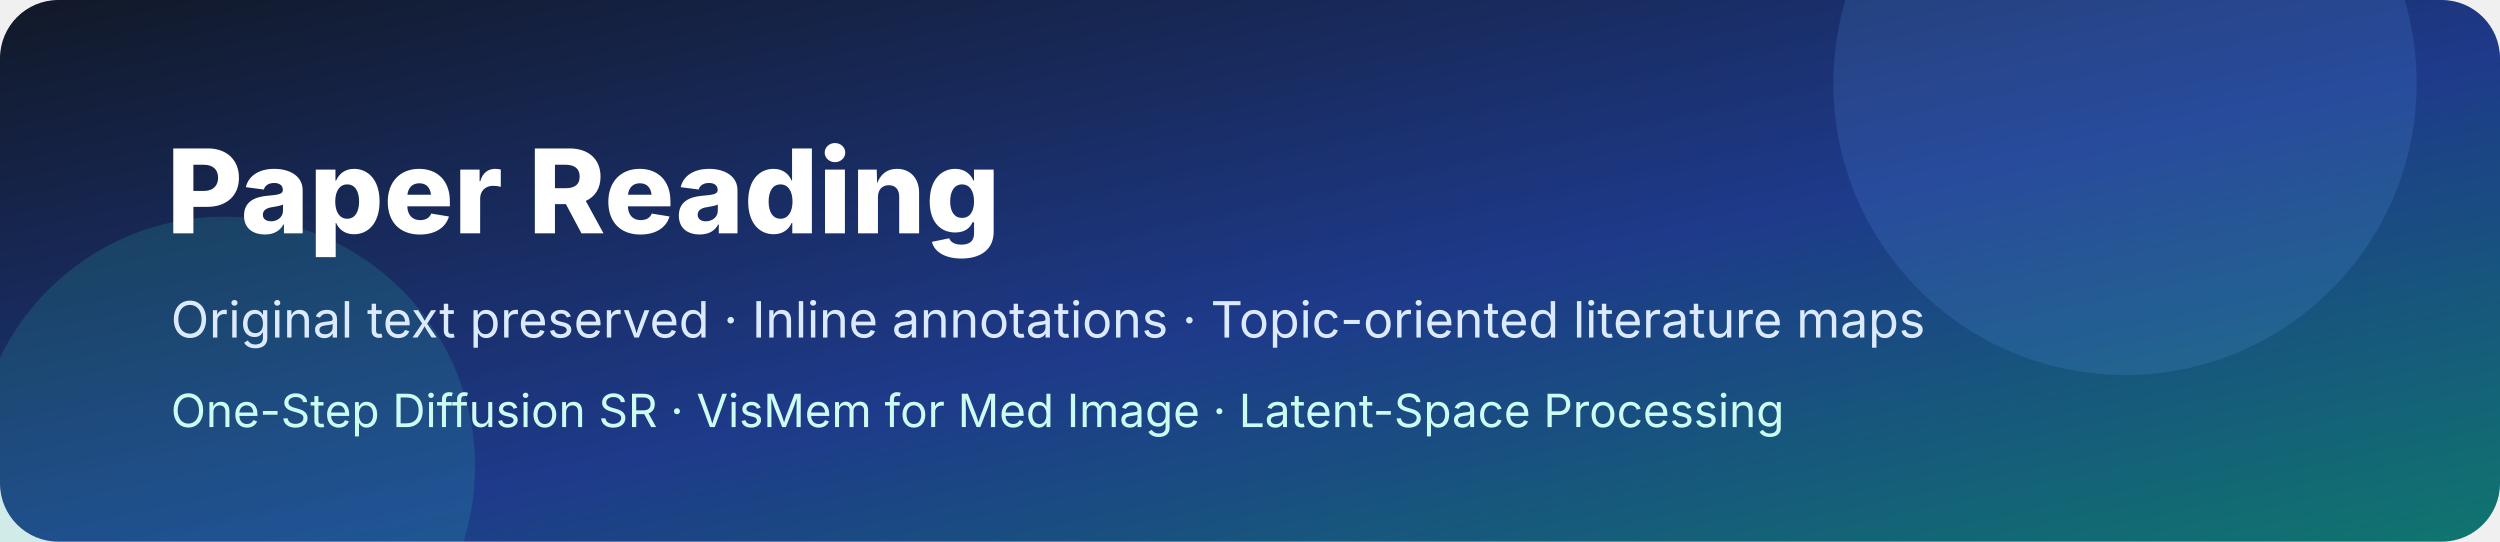
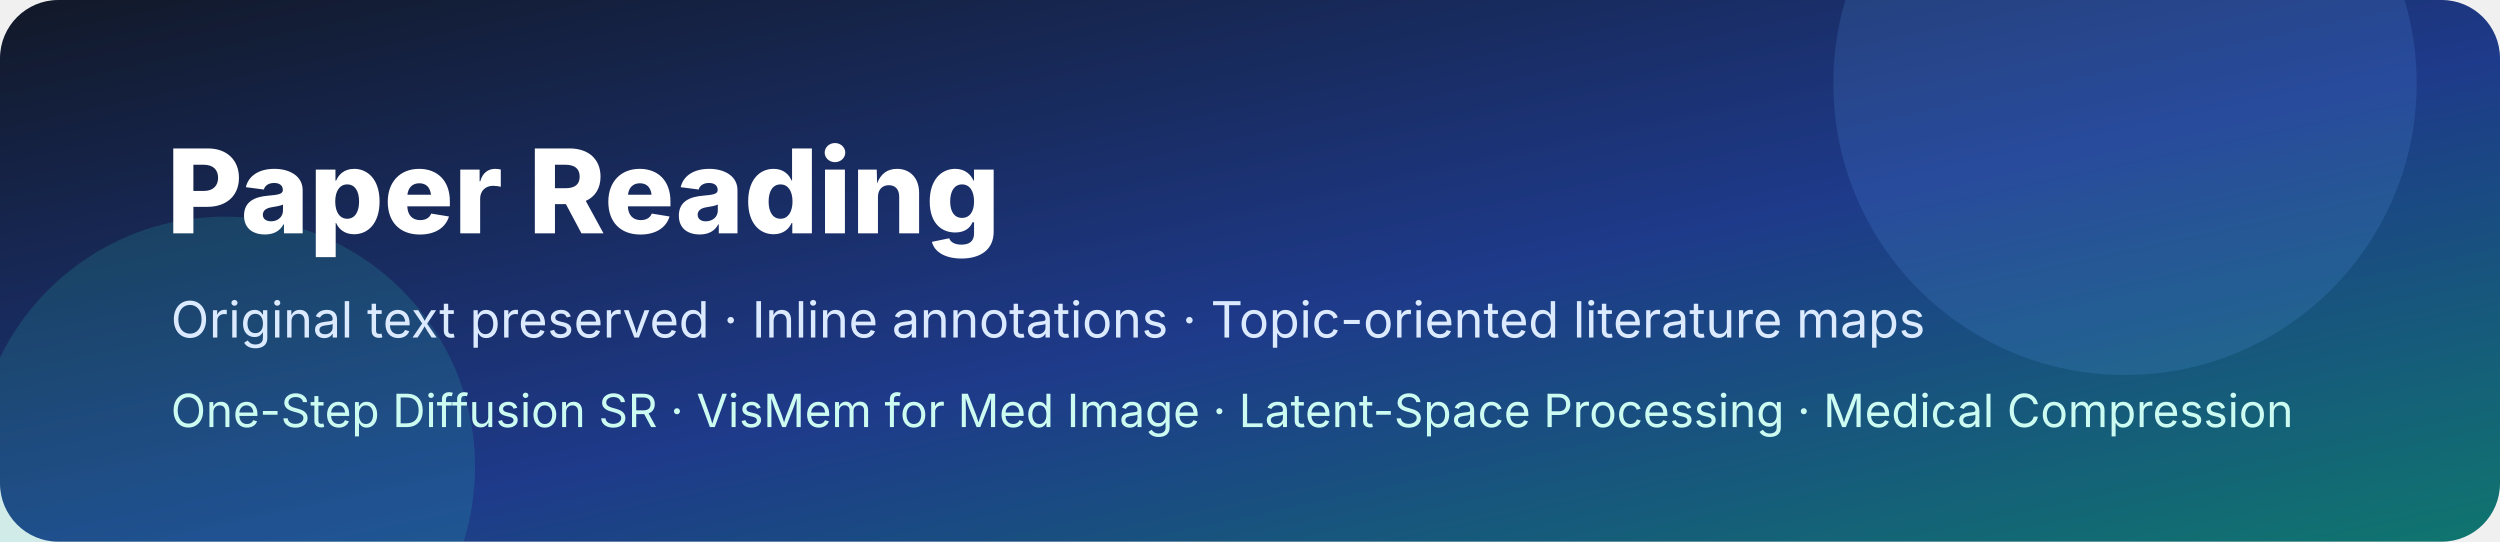
<svg xmlns="http://www.w3.org/2000/svg" width="1200" height="260" viewBox="0 0 1200 260">
  <defs>
    <linearGradient id="g" x1="0" x2="1" y1="0" y2="1">
      <stop offset="0" stop-color="#111827" />
      <stop offset="0.55" stop-color="#1e3a8a" />
      <stop offset="1" stop-color="#0f766e" />
    </linearGradient>
  </defs>
  <rect width="1200" height="260" rx="28" fill="url(#g)" />
  <circle cx="1020" cy="40" r="140" fill="#60a5fa" opacity="0.16" />
  <circle cx="108" cy="224" r="120" fill="#2dd4bf" opacity="0.16" />
  <text x="80" y="112" font-family="Inter,Segoe UI,Arial,sans-serif" font-size="56" font-weight="800" fill="#fff">Paper Reading</text>
  <text x="82" y="162" font-family="Inter,Segoe UI,Arial,sans-serif" font-size="24" fill="#dbeafe">Original text preserved · Inline annotations · Topic-oriented literature maps</text>
-   <text x="82" y="205" font-family="Inter,Segoe UI,Arial,sans-serif" font-size="22" fill="#ccfbf1">One-Step Diffusion SR · VisMem for Med Image · Latent-Space Processing</text>
+   <text x="82" y="205" font-family="Inter,Segoe UI,Arial,sans-serif" font-size="22" fill="#ccfbf1">One-Step Diffusion SR · VisMem for Med Image · Latent-Space Processing · Medical Compression</text>
</svg>
